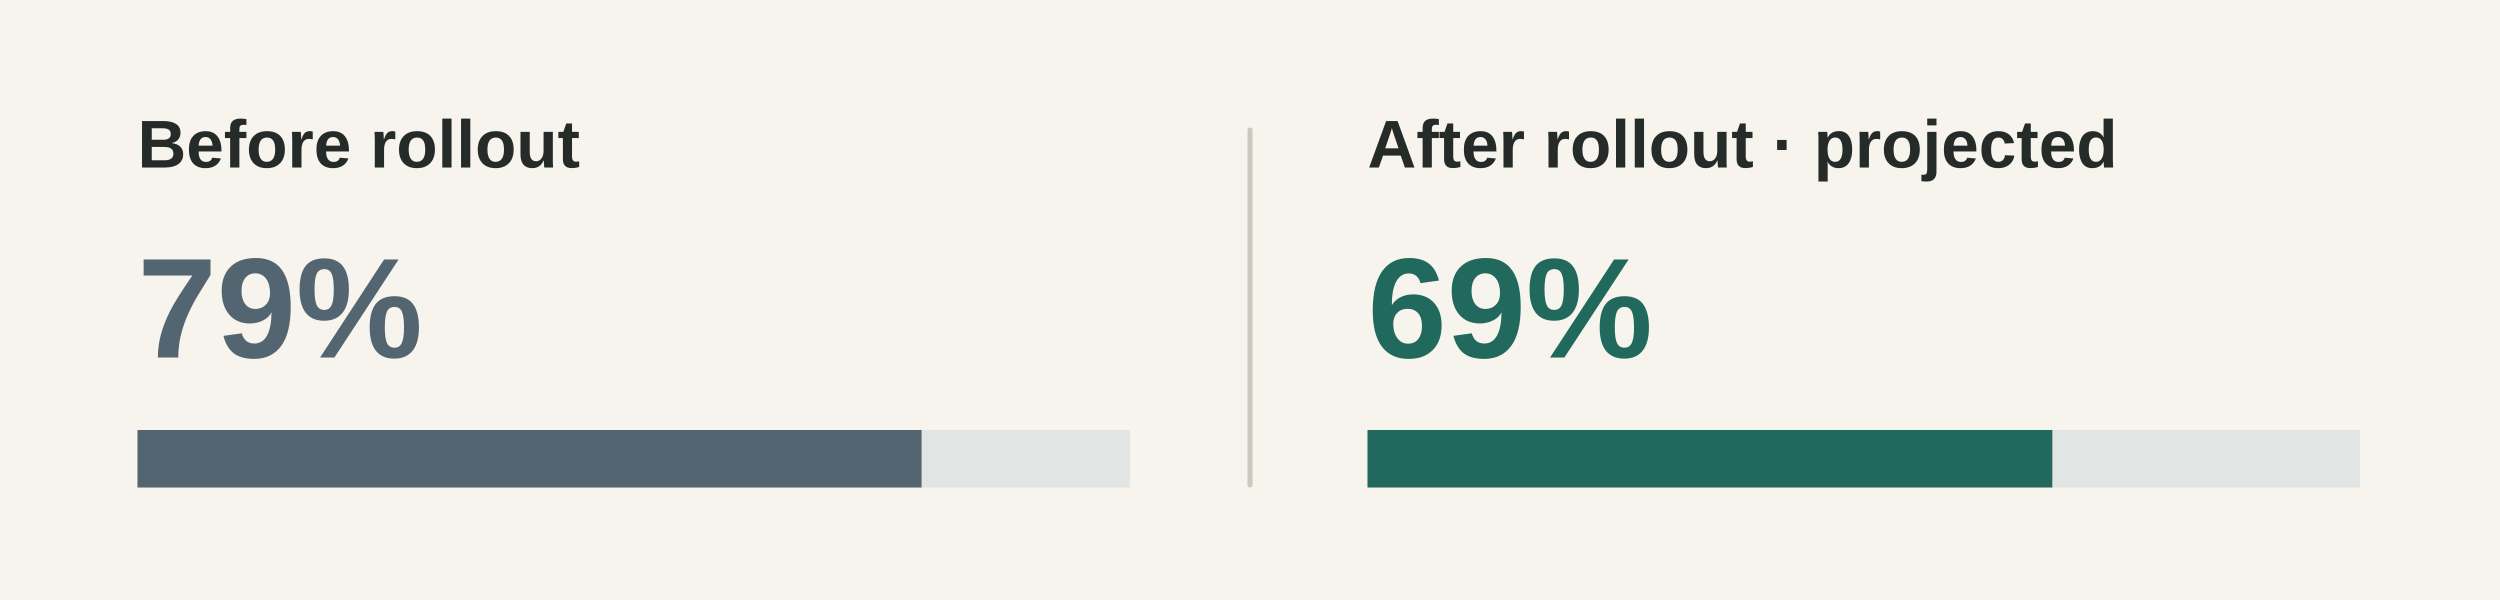
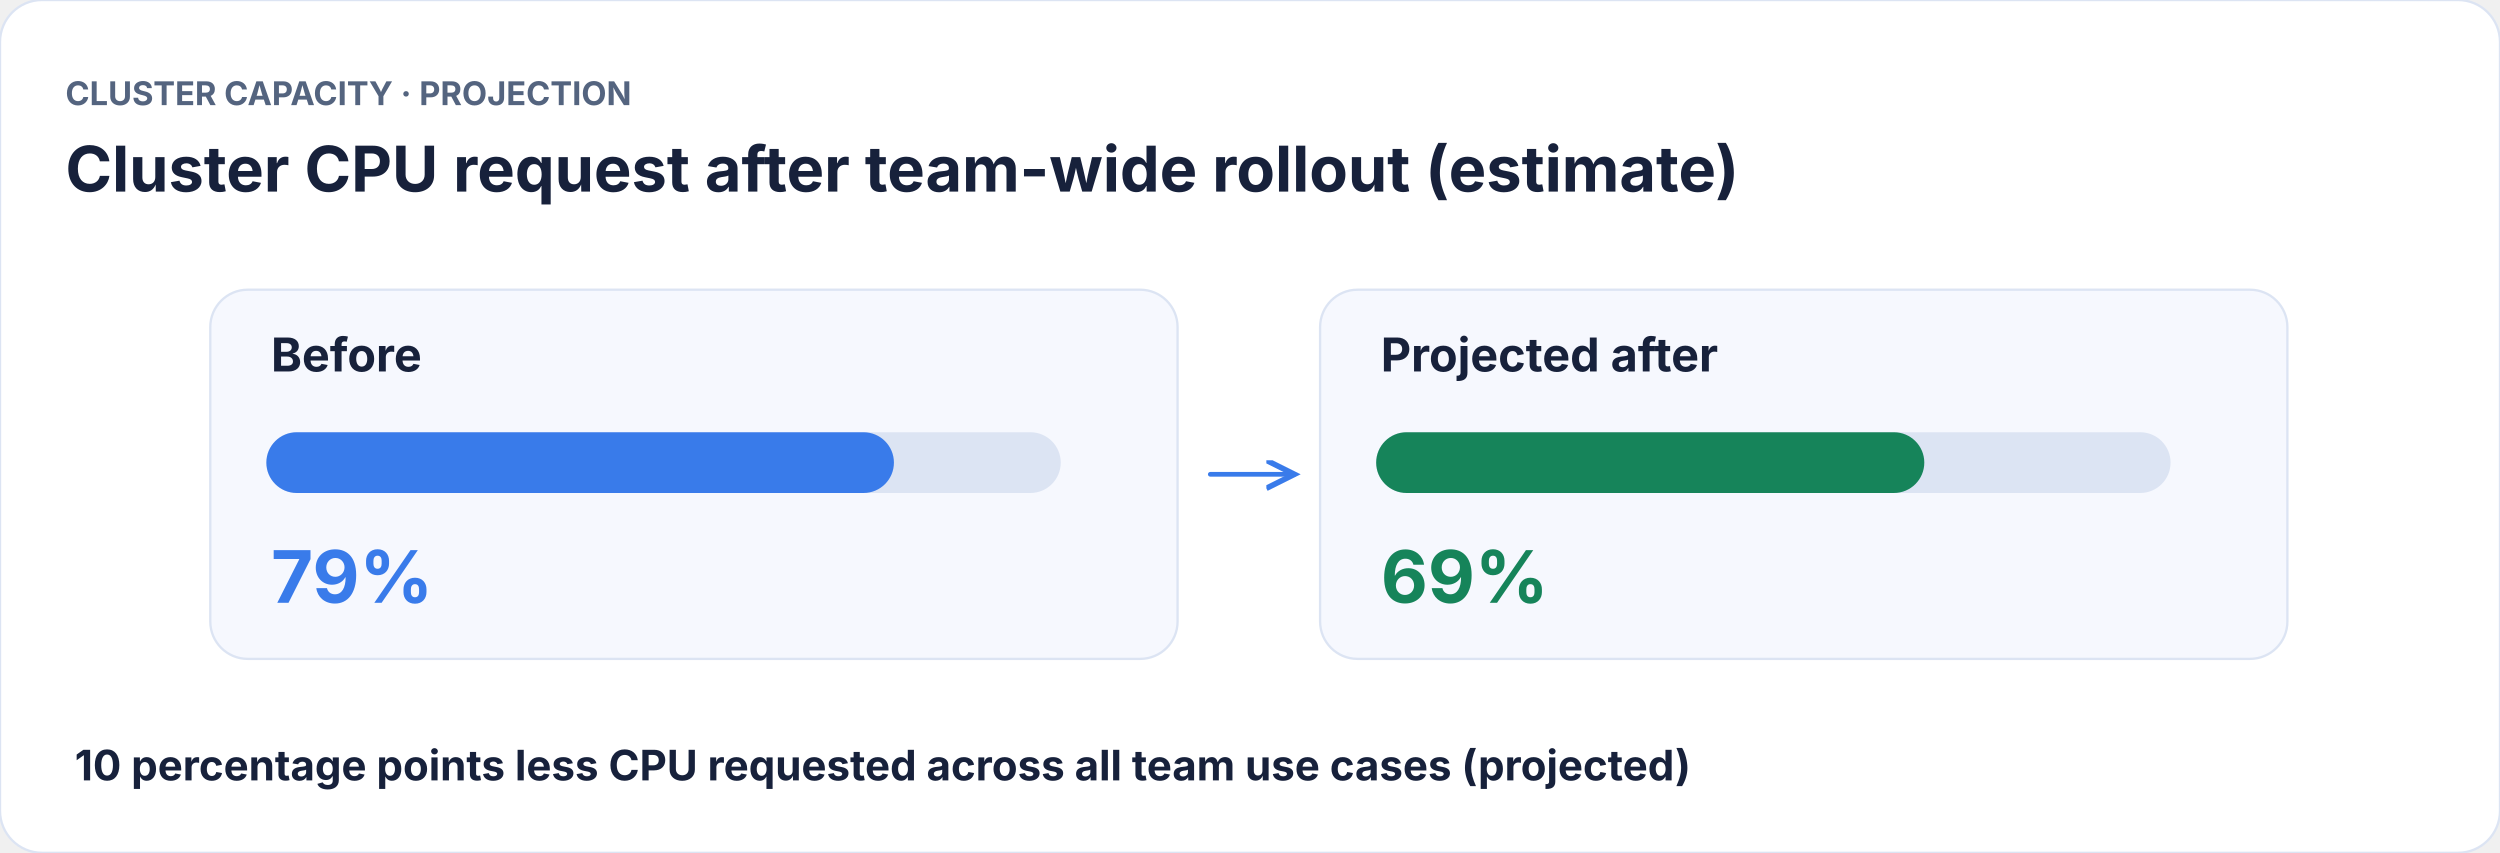
- <svg xmlns="http://www.w3.org/2000/svg" viewBox="0 0 1000 240" role="img" aria-labelledby="title desc">
-   <rect x="0" y="0" width="1000" height="240" fill="#f7f4ed" />
-   <text x="55" y="67" text-anchor="start" font-family="Arial, Helvetica, sans-serif" font-size="27" font-weight="700" fill="#252b29">Before rollout</text>
-   <text x="55" y="143" text-anchor="start" font-family="Arial, Helvetica, sans-serif" font-size="57" font-weight="700" fill="#536570">79%</text>
-   <rect x="55" y="172" width="397" height="23" fill="#e1e5e4" />
-   <rect x="55" y="172" width="313.63" height="23" fill="#536570" />
-   <text x="547" y="67" text-anchor="start" font-family="Arial, Helvetica, sans-serif" font-size="27" font-weight="700" fill="#252b29">After rollout · projected</text>
-   <text x="547" y="143" text-anchor="start" font-family="Arial, Helvetica, sans-serif" font-size="57" font-weight="700" fill="#21685d">69%</text>
-   <rect x="547" y="172" width="397" height="23" fill="#e1e5e4" />
-   <rect x="547" y="172" width="273.93" height="23" fill="#21685d" />
-   <path d="M500 52V194" fill="none" stroke="#c9c9bd" stroke-width="2" stroke-linecap="round" stroke-linejoin="round" />
+ <svg xmlns="http://www.w3.org/2000/svg" viewBox="0 0 1070 365" role="img" aria-label="Cluster CPU requested projected to change from 79 percent to 69 percent after rollout across all team use cases, not measured.">
+   <defs>
+     <marker id="arrow-blue" markerWidth="8" markerHeight="8" refX="6" refY="3" orient="auto">
+       <path d="M0 0 L6 3 L0 6" fill="none" stroke="#397bea" stroke-width="1.2" />
+     </marker>
+   </defs>
+   <rect x="0" y="0" width="1070" height="365" rx="18" fill="#ffffff" stroke="#dce4f3" stroke-width="1" />
+   <text x="28" y="45" font-family="Inter,Arial,sans-serif" font-size="14" font-weight="700" text-anchor="start" fill="#54647f">CLUSTER CAPACITY · PROJECTION</text>
+   <text x="28" y="82" font-family="Inter,Arial,sans-serif" font-size="27" font-weight="700" text-anchor="start" fill="#17213b">Cluster CPU request after team-wide rollout (estimate)</text>
+   <rect x="90" y="124" width="414" height="158" rx="16" fill="#f6f8fe" stroke="#dce4f3" stroke-width="1" />
+   <text x="116" y="159" font-family="Inter,Arial,sans-serif" font-size="20" font-weight="700" text-anchor="start" fill="#17213b">Before</text>
+   <rect x="114" y="185" width="340" height="26" rx="13" fill="#dce4f3" stroke="none" stroke-width="1" />
+   <rect x="114" y="185" width="268.60" height="26" rx="13" fill="#397bea" stroke="none" stroke-width="1" />
+   <text x="116" y="258" font-family="Inter,Arial,sans-serif" font-size="31" font-weight="700" text-anchor="start" fill="#397bea">79%</text>
+   <rect x="565" y="124" width="414" height="158" rx="16" fill="#f6f8fe" stroke="#dce4f3" stroke-width="1" />
+   <text x="591" y="159" font-family="Inter,Arial,sans-serif" font-size="20" font-weight="700" text-anchor="start" fill="#17213b">Projected after</text>
+   <rect x="589" y="185" width="340" height="26" rx="13" fill="#dce4f3" stroke="none" stroke-width="1" />
+   <rect x="589" y="185" width="234.60" height="26" rx="13" fill="#16845a" stroke="none" stroke-width="1" />
+   <text x="591" y="258" font-family="Inter,Arial,sans-serif" font-size="31" font-weight="700" text-anchor="start" fill="#16845a">69%</text>
+   <path d="M518 203 L554 203" stroke="#397bea" fill="none" stroke-width="2" stroke-linecap="round" marker-end="url(#arrow-blue)" />
+   <text x="32" y="334" font-family="Inter,Arial,sans-serif" font-size="18" font-weight="700" text-anchor="start" fill="#17213b">10 percentage points less CPU requested across all team use cases (projected)</text>
</svg>
